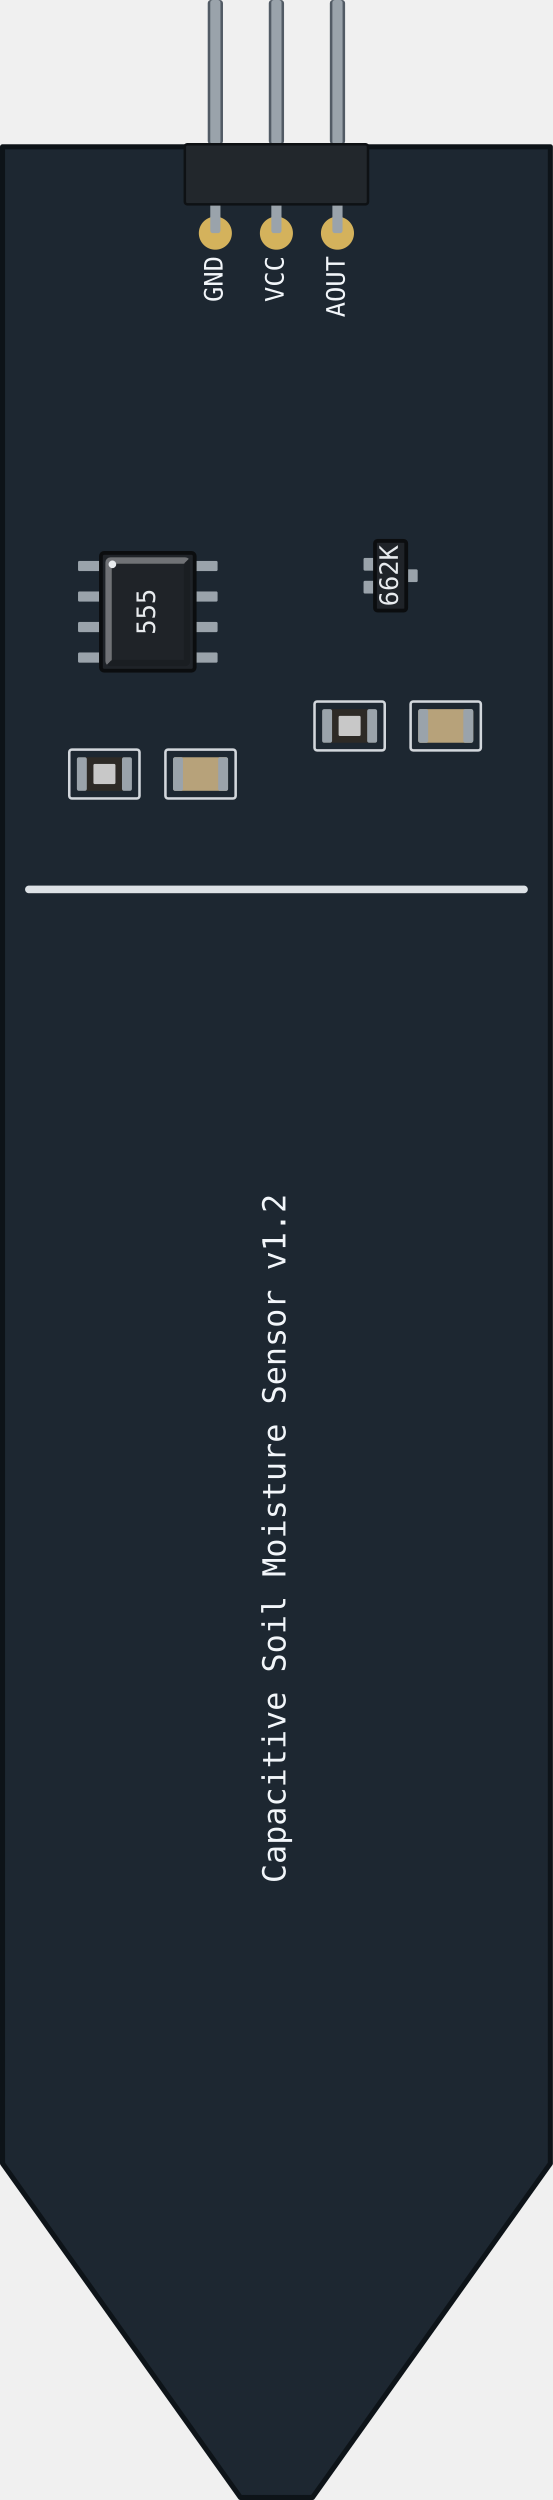
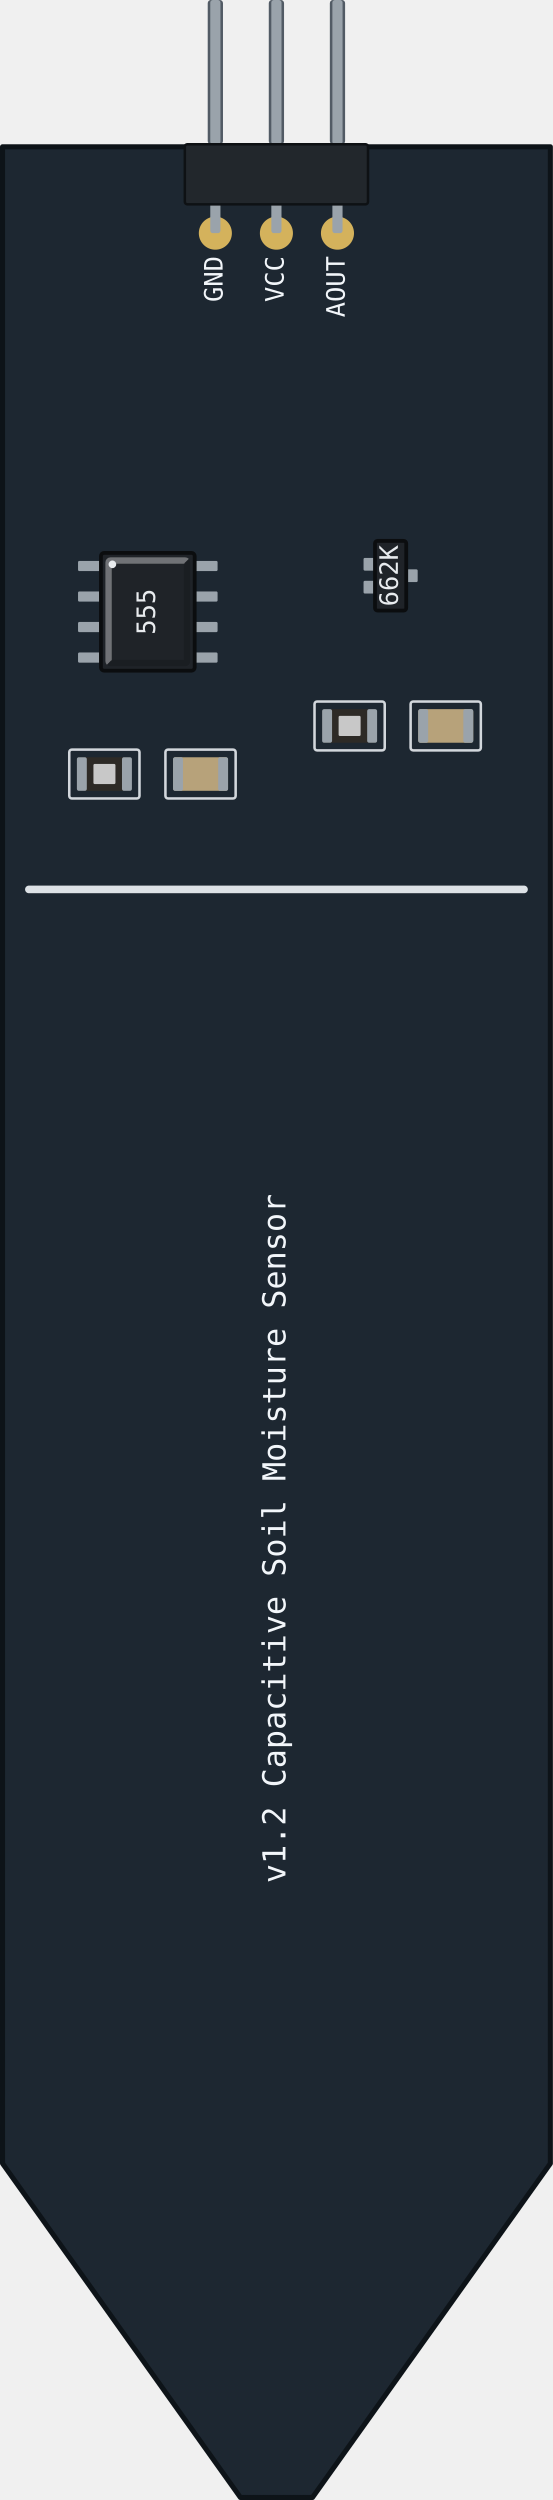
<svg xmlns="http://www.w3.org/2000/svg" color="#020817" width="86.93" height="393.07" viewBox="0 0 86.93 393.07" role="img" aria-label="Capacitive soil moisture sensor">
  <g data-part="board">
    <path d="M0.4 23.08H86.53V340.16L49.13 392.67H37.8L0.4 340.16Z" fill="#1d2731" stroke-linejoin="round" stroke="#0d1318" stroke-width="0.8" />
  </g>
  <g data-part="chip">
    <rect x="12.27" y="88.19" width="3.6" height="1.6" fill="#9aa3ab" rx="0.2" />
    <rect x="30.61" y="88.19" width="3.6" height="1.6" fill="#9aa3ab" rx="0.2" />
    <rect x="12.27" y="92.99" width="3.6" height="1.6" fill="#9aa3ab" rx="0.2" />
    <rect x="30.61" y="92.99" width="3.6" height="1.6" fill="#9aa3ab" rx="0.2" />
    <rect x="12.27" y="97.79" width="3.6" height="1.6" fill="#9aa3ab" rx="0.2" />
    <rect x="30.61" y="97.79" width="3.6" height="1.6" fill="#9aa3ab" rx="0.2" />
    <rect x="12.27" y="102.59" width="3.6" height="1.6" fill="#9aa3ab" rx="0.2" />
    <rect x="30.61" y="102.59" width="3.6" height="1.6" fill="#9aa3ab" rx="0.2" />
    <rect x="15.87" y="86.93" width="14.74" height="18.52" fill="#1f2328" rx="0.5" stroke="#0b0d0f" stroke-width="0.6" />
    <path d="M17.07 103.95V88.43A0.3 0.3 0 0 1 17.37 88.13H29.11A0.3 0.3 0 0 1 29.33 88.22M17.07 103.95A0.3 0.3 0 0 0 17.16 104.16" fill="none" stroke="#ffffff" stroke-width="1" stroke-opacity="0.36" stroke-linecap="butt" />
    <path d="M29.33 88.22A0.3 0.3 0 0 1 29.41 88.43V103.95A0.3 0.3 0 0 1 29.11 104.25H17.37A0.3 0.3 0 0 1 17.16 104.16" fill="none" stroke="#000000" stroke-width="1" stroke-opacity="0.16" stroke-linecap="butt" />
    <circle cx="17.67" cy="88.73" r="0.6" fill="#e8ebee" />
    <text x="23.24" y="96.19" font-size="4" font-family="ui-monospace,monospace" fill="#e8ebee" text-anchor="middle" dominant-baseline="middle" transform="rotate(-90 23.24 96.19)">555</text>
  </g>
  <g data-part="smd">
    <rect x="57.16" y="87.72" width="1.8" height="2" fill="#9aa3ab" rx="0.2" />
    <rect x="57.16" y="91.32" width="1.8" height="2" fill="#9aa3ab" rx="0.2" />
    <rect x="63.87" y="89.52" width="1.8" height="2" fill="#9aa3ab" rx="0.2" />
    <rect x="58.96" y="85.04" width="4.91" height="10.96" fill="#1f2328" rx="0.4" stroke="#0b0d0f" stroke-width="0.6" />
    <text x="61.42" y="90.52" font-size="4" font-family="ui-monospace,monospace" fill="#e8ebee" text-anchor="middle" dominant-baseline="middle" transform="rotate(-90 61.42 90.52)">662K</text>
  </g>
  <rect x="49.45" y="110.3" width="11.04" height="7.68" fill="none" stroke="#f2f6fa" stroke-width="0.4" stroke-opacity="0.85" rx="0.4" />
  <g data-part="smd">
    <rect x="50.65" y="111.5" width="8.64" height="5.28" fill="#2d2a26" rx="0.4" />
    <rect x="50.65" y="111.5" width="1.56" height="5.28" fill="#9aa3ab" rx="0.3" />
    <rect x="57.73" y="111.5" width="1.56" height="5.28" fill="#9aa3ab" rx="0.3" />
    <rect x="53.24" y="112.55" width="3.46" height="3.17" fill="#d9d9d9" rx="0.2" fill-opacity="0.9" />
  </g>
  <rect x="64.56" y="110.3" width="11.04" height="7.68" fill="none" stroke="#f2f6fa" stroke-width="0.4" stroke-opacity="0.85" rx="0.4" />
  <g data-part="smd">
    <rect x="65.76" y="111.5" width="8.64" height="5.28" fill="#b7a27a" rx="0.4" />
    <rect x="65.76" y="111.5" width="1.56" height="5.28" fill="#9aa3ab" rx="0.3" />
    <rect x="72.85" y="111.5" width="1.56" height="5.28" fill="#9aa3ab" rx="0.3" />
  </g>
  <rect x="10.89" y="117.86" width="11.04" height="7.68" fill="none" stroke="#f2f6fa" stroke-width="0.4" stroke-opacity="0.85" rx="0.4" />
  <g data-part="smd">
    <rect x="12.09" y="119.06" width="8.64" height="5.28" fill="#2d2a26" rx="0.4" />
    <rect x="12.09" y="119.06" width="1.56" height="5.28" fill="#9aa3ab" rx="0.3" />
    <rect x="19.18" y="119.06" width="1.56" height="5.28" fill="#9aa3ab" rx="0.3" />
    <rect x="14.69" y="120.11" width="3.46" height="3.17" fill="#d9d9d9" rx="0.2" fill-opacity="0.9" />
  </g>
  <rect x="26.01" y="117.86" width="11.04" height="7.68" fill="none" stroke="#f2f6fa" stroke-width="0.4" stroke-opacity="0.85" rx="0.4" />
  <g data-part="smd">
    <rect x="27.21" y="119.06" width="8.64" height="5.28" fill="#b7a27a" rx="0.4" />
    <rect x="27.21" y="119.06" width="1.56" height="5.28" fill="#9aa3ab" rx="0.3" />
    <rect x="34.3" y="119.06" width="1.56" height="5.28" fill="#9aa3ab" rx="0.3" />
  </g>
  <line x1="4.54" y1="139.84" x2="82.39" y2="139.84" stroke="#f2f6fa" stroke-width="1.2" stroke-linecap="round" stroke-opacity="0.9" />
-   <text x="43.46" y="241.89" font-size="5" font-family="ui-monospace,monospace" fill="#f2f6fa" text-anchor="middle" dominant-baseline="middle" transform="rotate(-90 43.46 241.89)">Capacitive Soil Moisture Sensor v1.2</text>
+   <text x="43.46" y="241.89" font-size="5" font-family="ui-monospace,monospace" fill="#f2f6fa" text-anchor="middle" dominant-baseline="middle" transform="rotate(-90 43.46 241.89)">v1.2 Capacitive Soil Moisture Sensor</text>
  <g data-part="pad">
    <circle cx="33.86" cy="36.66" r="2.6" fill="#d4b25c" />
  </g>
  <g data-part="leg">
    <rect x="32.66" y="0" width="2.4" height="22.68" fill="#525b65" rx="0.5" />
    <rect x="33.06" y="0" width="1.6" height="22.68" fill="#9aa3ab" rx="0.4" />
  </g>
  <rect x="33.06" y="31.37" width="1.6" height="5.29" fill="#9aa3ab" rx="0.4" />
  <g data-part="pad">
    <circle cx="43.46" cy="36.66" r="2.6" fill="#d4b25c" />
  </g>
  <g data-part="leg">
    <rect x="42.26" y="0" width="2.4" height="22.68" fill="#525b65" rx="0.5" />
    <rect x="42.66" y="0" width="1.6" height="22.68" fill="#9aa3ab" rx="0.4" />
  </g>
  <rect x="42.66" y="31.37" width="1.6" height="5.29" fill="#9aa3ab" rx="0.4" />
  <g data-part="pad">
    <circle cx="53.06" cy="36.66" r="2.6" fill="#d4b25c" />
  </g>
  <g data-part="leg">
    <rect x="51.86" y="0" width="2.4" height="22.68" fill="#525b65" rx="0.5" />
    <rect x="52.26" y="0" width="1.6" height="22.68" fill="#9aa3ab" rx="0.4" />
  </g>
  <rect x="52.26" y="31.37" width="1.6" height="5.29" fill="#9aa3ab" rx="0.4" />
  <g data-part="header">
    <rect x="29.06" y="22.68" width="28.8" height="9.45" fill="#22272c" rx="0.4" stroke="#0e1114" stroke-width="0.4" />
  </g>
  <text x="33.86" y="40.26" font-size="4" font-family="ui-monospace,monospace" fill="#f2f6fa" text-anchor="end" dominant-baseline="middle" transform="rotate(-90 33.86 40.26)">GND</text>
  <text x="43.46" y="40.26" font-size="4" font-family="ui-monospace,monospace" fill="#f2f6fa" text-anchor="end" dominant-baseline="middle" transform="rotate(-90 43.46 40.26)">VCC</text>
  <text x="53.06" y="40.26" font-size="4" font-family="ui-monospace,monospace" fill="#f2f6fa" text-anchor="end" dominant-baseline="middle" transform="rotate(-90 53.06 40.26)">AOUT</text>
</svg>
